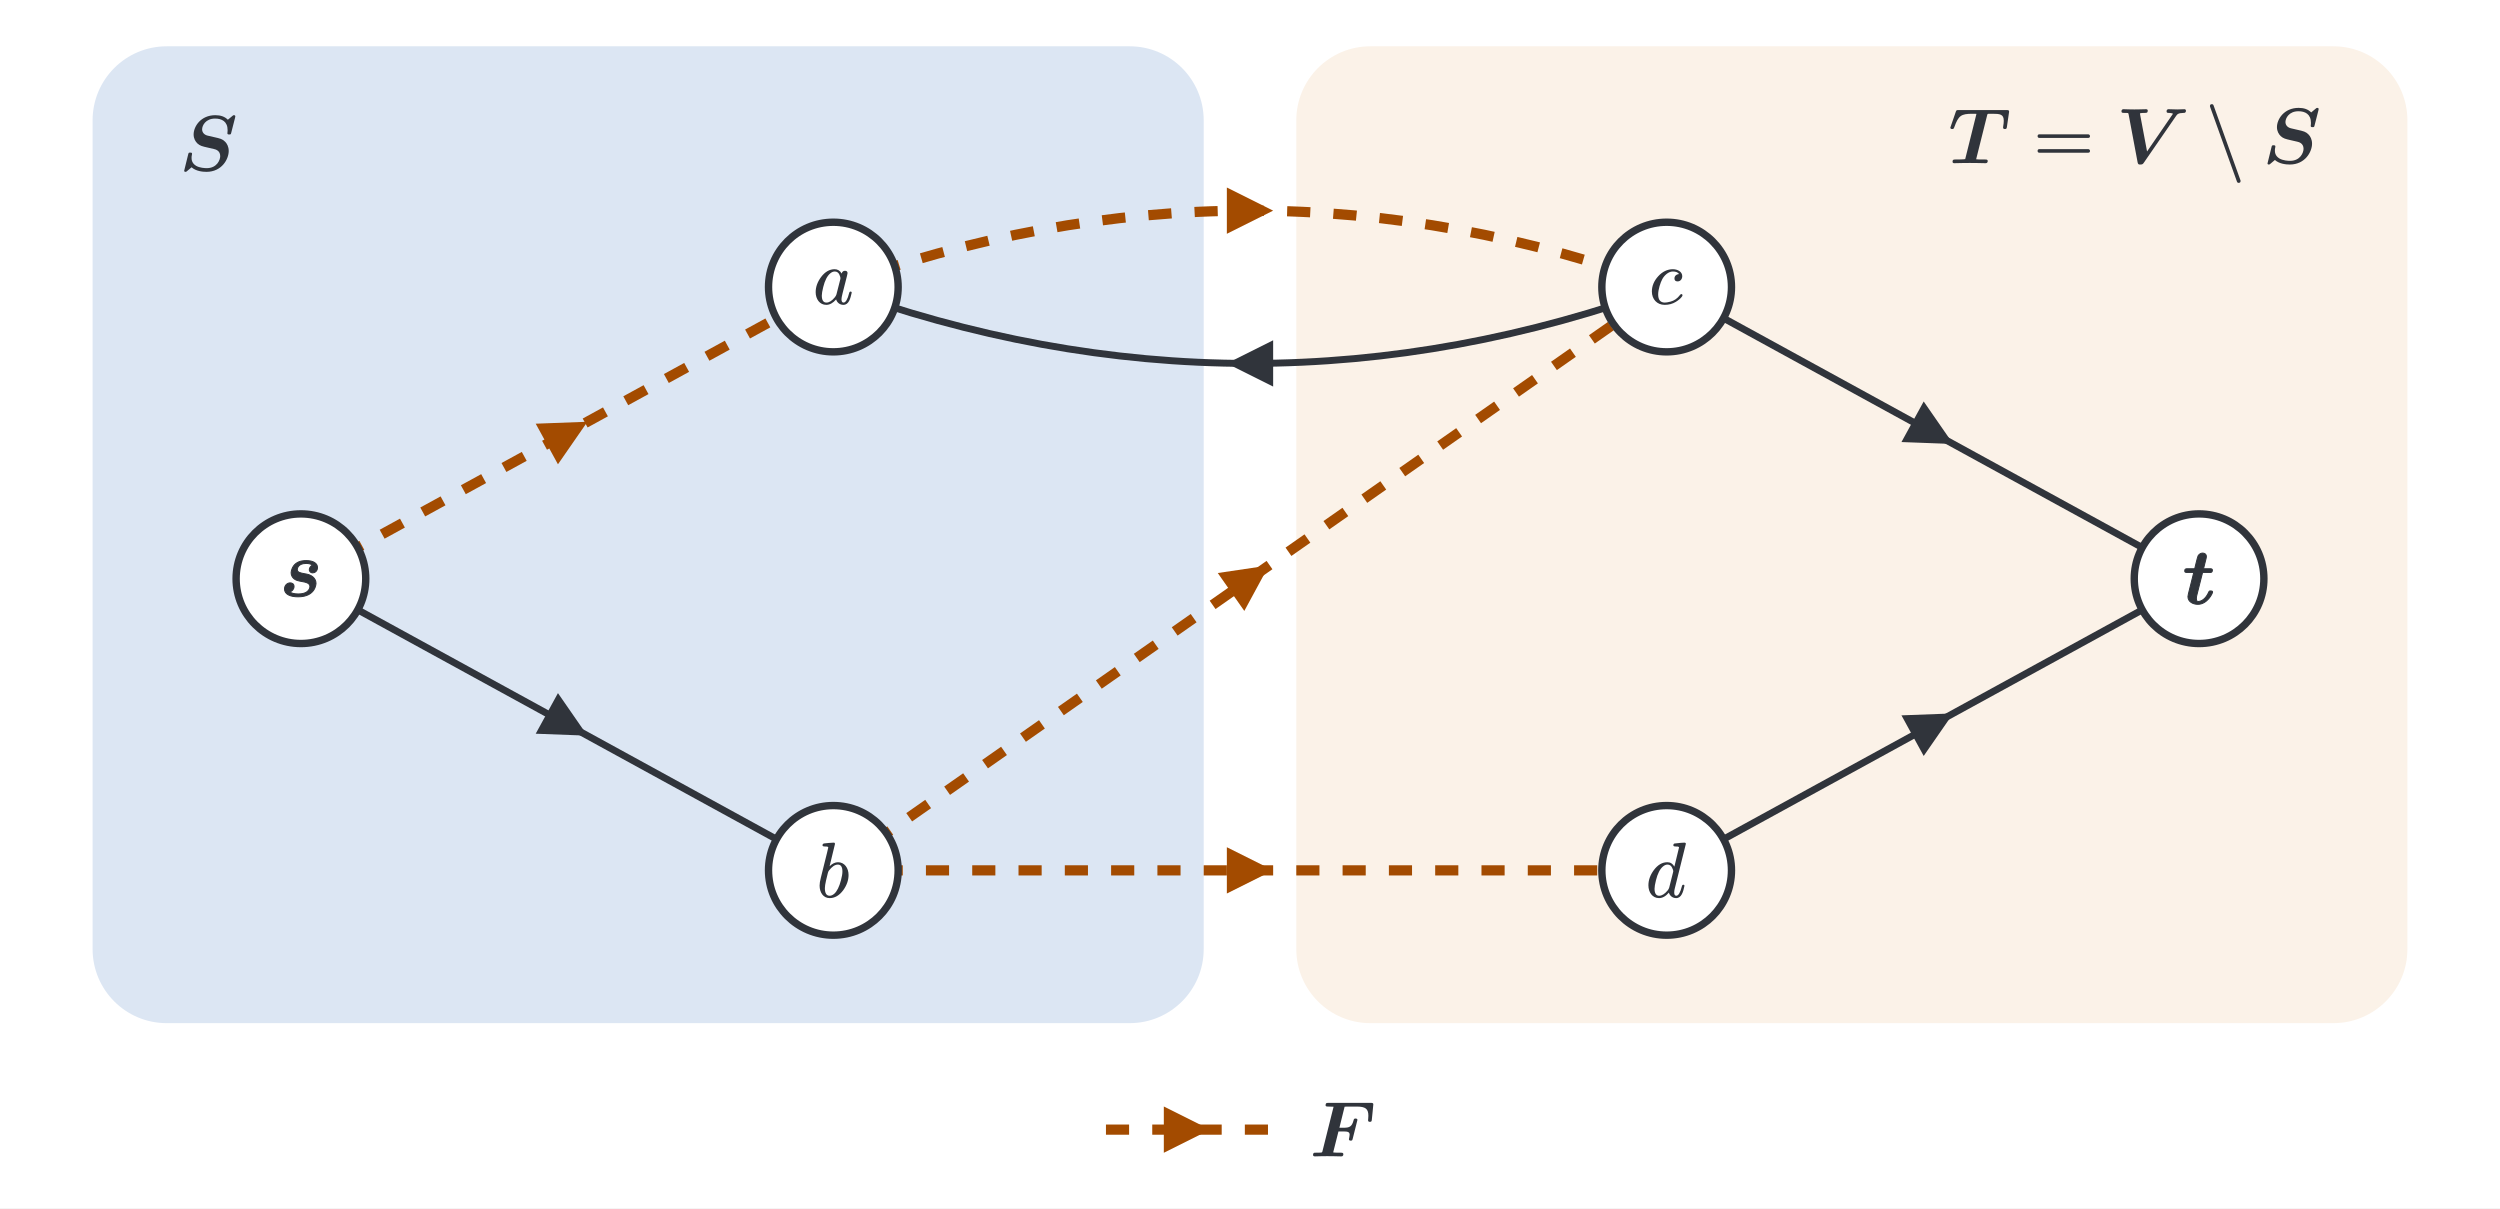
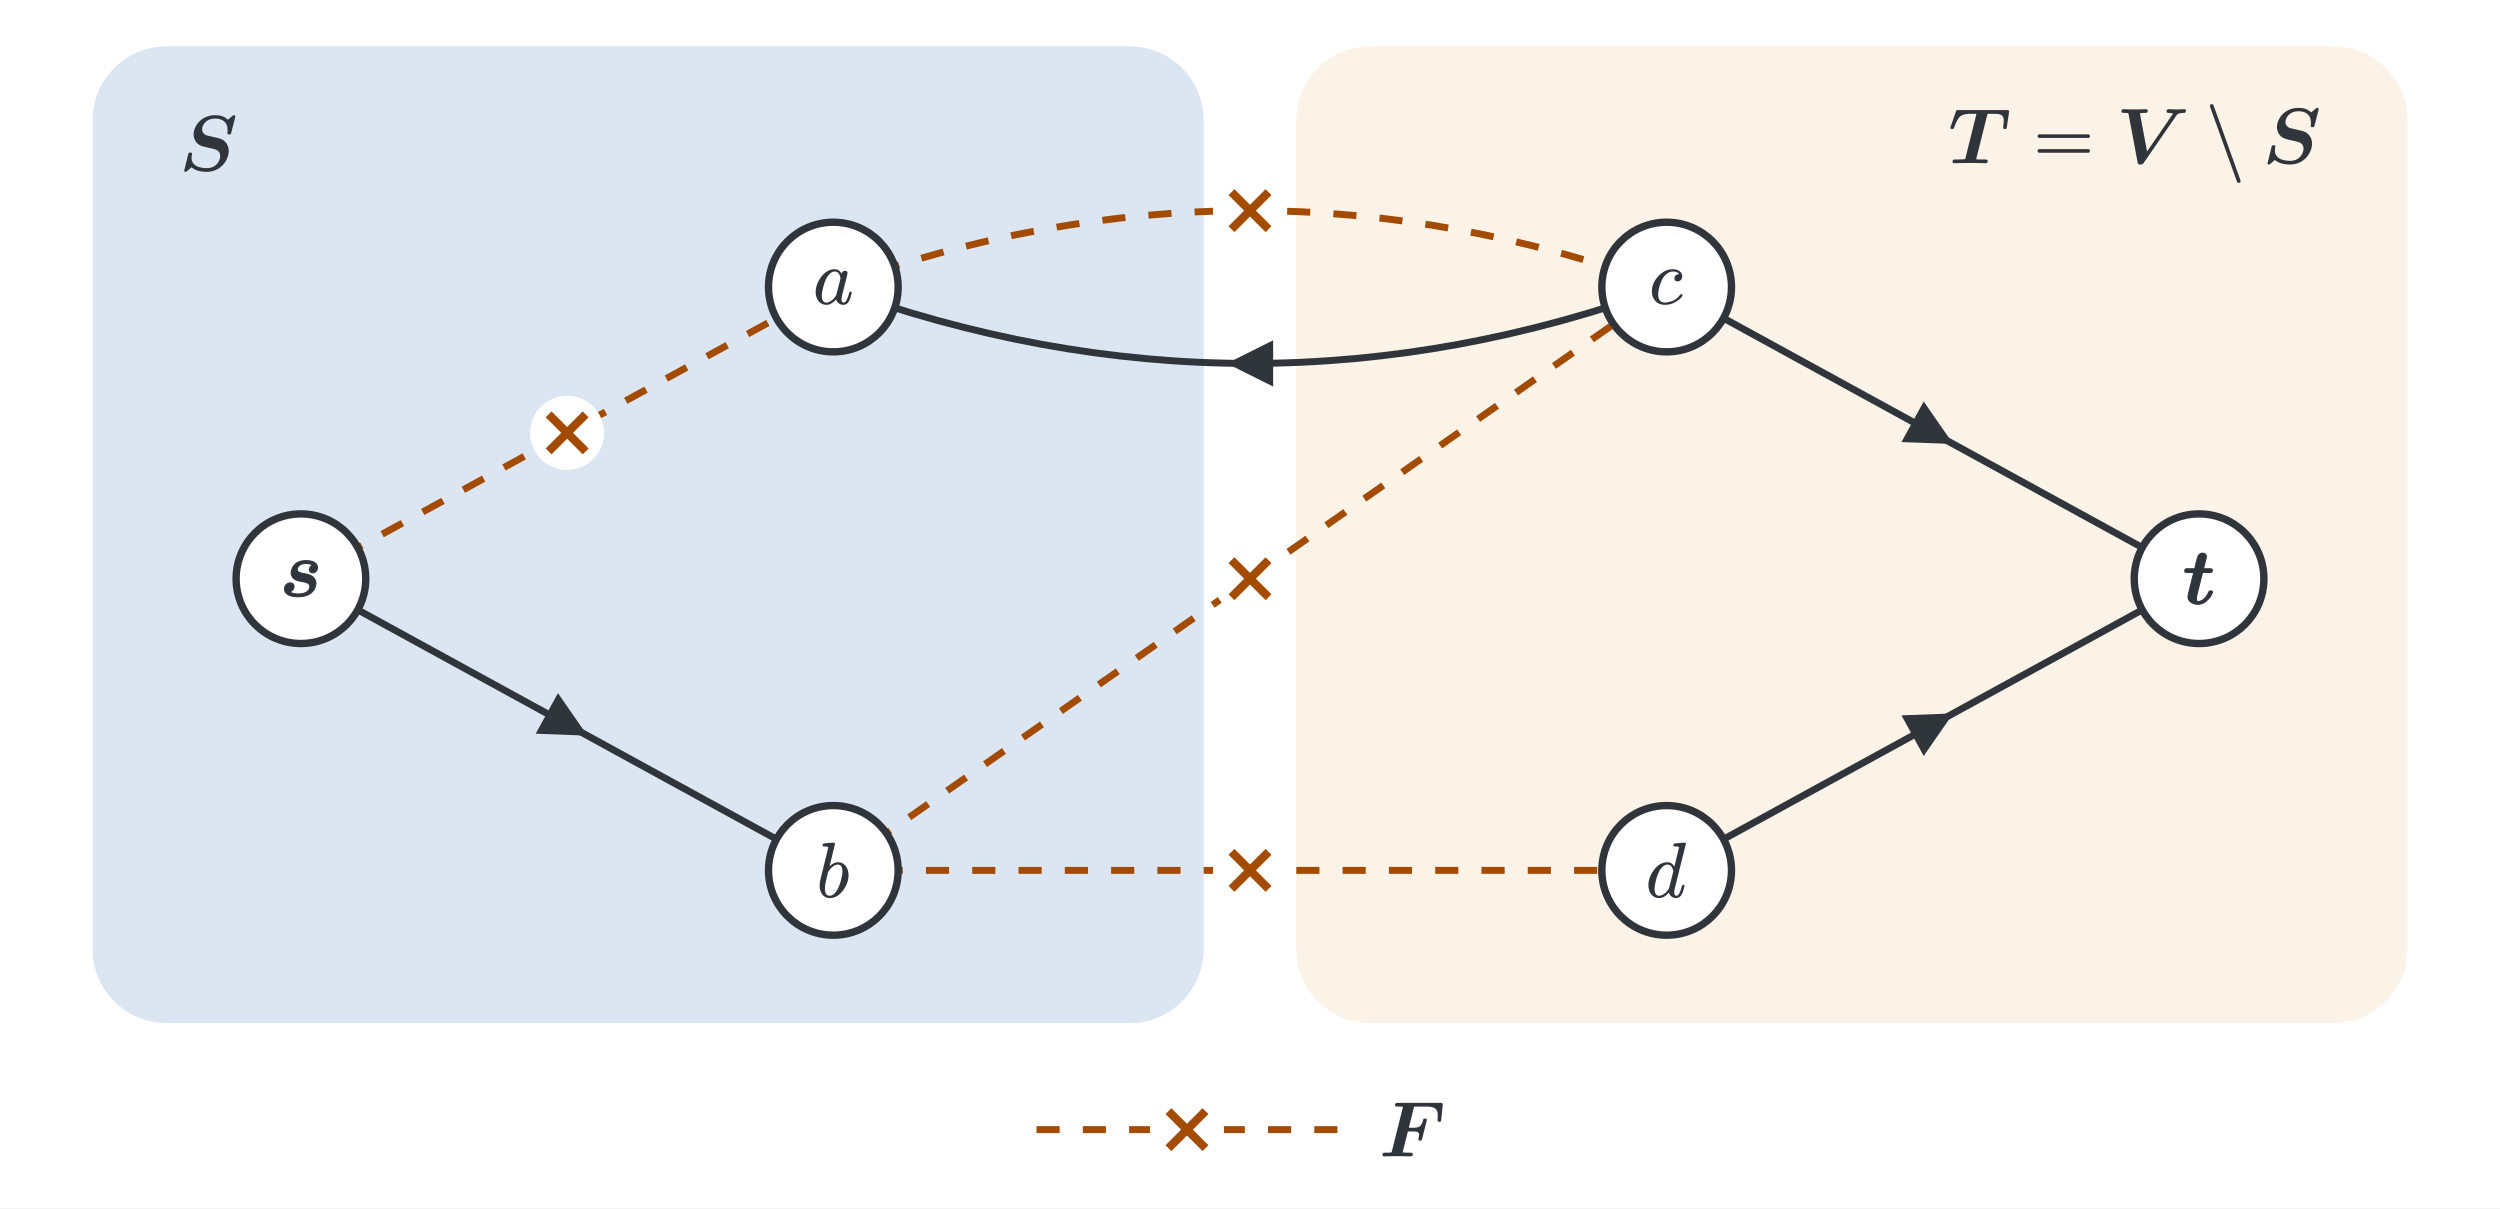
<svg xmlns="http://www.w3.org/2000/svg" xmlns:xlink="http://www.w3.org/1999/xlink" width="540" height="261" viewBox="0 0 540 261">
  <rect width="540" height="261" fill="white" />
  <defs>
    <marker id="ink" viewBox="0 0 8 8" refX="4" refY="4" markerUnits="userSpaceOnUse" markerWidth="10" markerHeight="10" orient="auto-start-reverse">
      <path d="M0,0 L8,4 L0,8 Z" fill="#30343B" />
    </marker>
    <marker id="accent" viewBox="0 0 8 8" refX="4" refY="4" markerUnits="userSpaceOnUse" markerWidth="10" markerHeight="10" orient="auto-start-reverse">
      <path d="M0,0 L8,4 L0,8 Z" fill="#A34B00" />
    </marker>
    <marker id="gray" viewBox="0 0 8 8" refX="4" refY="4" markerUnits="userSpaceOnUse" markerWidth="10" markerHeight="10" orient="auto-start-reverse">
      <path d="M0,0 L8,4 L0,8 Z" fill="#7A8088" />
    </marker>
    <marker id="blue" viewBox="0 0 8 8" refX="4" refY="4" markerUnits="userSpaceOnUse" markerWidth="10" markerHeight="10" orient="auto-start-reverse">
      <path d="M0,0 L8,4 L0,8 Z" fill="#175CD3" />
    </marker>
  </defs>
  <rect x="20" y="10" width="240" height="211" rx="16" fill="#DCE6F3" />
  <rect x="280" y="10" width="240" height="211" rx="16" fill="#FBF2E8" />
  <svg x="34.693" y="20.88" width="20.614" height="20.24" viewBox="0 0 20.614 20.24">
    <g transform="matrix(1 0 0 -1 4 15.951)">
      <use xlink:href="#label0-gC4336F4907F591DA5CF55DD2C2CE0D07" x="0" y="0" fill="#30343B" fill-rule="nonzero" />
    </g>
    <defs>
      <symbol id="label0-gC4336F4907F591DA5CF55DD2C2CE0D07" overflow="visible">
        <path d="M 0 0m 12.138 11.696c 0 0.221 -0.187 0.255 -0.306 0.255c -0.119 0 -0.153 0 -0.374 -0.204l -0.935 -0.782c -0.663 0.68 -1.564 0.986 -2.703 0.986c -3.145 0 -4.692 -2.431 -4.692 -4.165c 0 -0.901 0.408 -1.547 0.816 -1.938c 0.595 -0.527 1.003 -0.612 2.261 -0.901l 1.326 -0.306c 0.289 -0.068 1.343 -0.306 1.343 -1.53c 0 -0.816 -0.697 -2.601 -2.907 -2.601c -0.408 0 -1.53 0.051 -2.312 0.51c -0.969 0.595 -0.969 1.411 -0.969 1.751c 0 0.136 0 0.374 0.085 0.697c 0 0.051 0.017 0.17 0.017 0.17c 0 0.238 -0.238 0.238 -0.391 0.238c -0.34 0 -0.357 -0.068 -0.442 -0.391l -0.867 -3.536c 0 -0.187 0.153 -0.238 0.289 -0.238c 0.153 0 0.153 0.017 0.34 0.17c 0.051 0.034 0.697 0.595 0.969 0.816c 0.952 -0.85 2.397 -0.986 3.213 -0.986c 3.332 0 4.811 2.771 4.811 4.505c 0 0.918 -0.374 1.598 -0.765 1.989c -0.612 0.612 -1.02 0.697 -2.448 1.02l -1.326 0.306c -0.748 0.17 -1.207 0.697 -1.207 1.36c 0 0.816 0.748 2.329 2.805 2.329c 1.411 0 2.703 -0.595 2.703 -2.516c 0 -0.306 -0.051 -0.612 -0.051 -0.663c 0 -0.255 0.238 -0.255 0.408 -0.255c 0.323 0 0.34 0.034 0.425 0.374l 0.816 3.196c 0.017 0.051 0.068 0.34 0.068 0.34Z " />
      </symbol>
    </defs>
  </svg>
  <svg x="416.846" y="18.5" width="88.461" height="25.0" viewBox="0 0 88.461 25.0">
    <g transform="matrix(1 0 0 -1 4 16.75)">
      <use xlink:href="#label2-gF1469602F645076E57948AC9416FE688" x="0" y="0" fill="#30343B" fill-rule="nonzero" />
    </g>
    <g transform="matrix(1 0 0 -1 22.32222 16.75)">
      <use xlink:href="#label2-gFCE2672A5E574B60D319EA5C4EC42CE7" x="0" y="0" fill="#30343B" fill-rule="nonzero" />
    </g>
    <g transform="matrix(1 0 0 -1 40.27044 16.75)">
      <use xlink:href="#label2-g3A17C8C5AB4D7AACDF84DC96DF92BEFE" x="0" y="0" fill="#30343B" fill-rule="nonzero" />
    </g>
    <g transform="matrix(1 0 0 -1 59.56922 16.75)">
      <use xlink:href="#label2-g5A39AA4653506BD889D3AC4A1C4A7FC3" x="0" y="0" fill="#30343B" fill-rule="nonzero" />
    </g>
    <g transform="matrix(1 0 0 -1 71.847 16.75)">
      <use xlink:href="#label2-gC4336F4907F591DA5CF55DD2C2CE0D07" x="0" y="0" fill="#30343B" fill-rule="nonzero" />
    </g>
    <defs>
      <symbol id="label2-gF1469602F645076E57948AC9416FE688" overflow="visible">
        <path d="M 0 0m 13.124 11.135c 0 0.34 -0.238 0.34 -0.578 0.34h -10.319c -0.391 0 -0.493 0 -0.612 -0.34c -0.391 -1.156 -0.799 -2.295 -1.19 -3.451c 0 -0.306 0.323 -0.306 0.408 -0.306c 0.289 0 0.323 0.085 0.459 0.425c 0.884 2.482 1.479 2.873 3.893 2.873c 0.51 0 0.544 0 0.884 -0.017l -2.431 -9.775c -0.102 -0.017 -0.544 -0.085 -1.411 -0.085h -0.714c -0.323 0 -0.612 0 -0.612 -0.476c 0 -0.323 0.289 -0.323 0.408 -0.323c 0.527 0 1.071 0.034 1.615 0.034l 1.683 0.017l 1.734 -0.017c 0.544 0 1.088 -0.034 1.632 -0.034c 0.204 0 0.527 0 0.527 0.493c 0 0.306 -0.289 0.306 -0.578 0.306h -0.697c -0.408 0 -0.816 0 -1.224 0.051l 2.38 9.52c 0.068 0.272 0.085 0.289 0.408 0.306h 0.714c 1.632 0 2.465 -0.085 2.465 -1.513c 0 -0.442 -0.051 -0.748 -0.119 -1.156c 0 -0.102 -0.034 -0.306 -0.034 -0.306c 0 -0.323 0.306 -0.323 0.408 -0.323c 0.323 0 0.374 0.136 0.425 0.476Z " />
      </symbol>
      <symbol id="label2-gFCE2672A5E574B60D319EA5C4EC42CE7" overflow="visible">
        <path d="M 0 0m 11.866 6.239h -10.506c -0.272 0 -0.408 -0.136 -0.408 -0.391c 0 -0.255 0.136 -0.391 0.408 -0.391h 10.506c 0.272 0 0.408 0.136 0.408 0.391c 0 0.204 -0.187 0.391 -0.408 0.391Z m 0 -3.196h -10.506c -0.272 0 -0.408 -0.136 -0.408 -0.391c 0 -0.255 0.136 -0.391 0.408 -0.391h 10.506c 0.272 0 0.408 0.136 0.408 0.391c 0 0.221 -0.187 0.391 -0.408 0.391Z " />
      </symbol>
      <symbol id="label2-g3A17C8C5AB4D7AACDF84DC96DF92BEFE" overflow="visible">
        <path d="M 0 0m 15.045 11.356c 0 0.102 -0.085 0.306 -0.306 0.306c -0.493 0 -1.037 -0.051 -1.547 -0.051c -0.612 0 -1.275 0.051 -1.87 0.051c -0.136 0 -0.459 0 -0.459 -0.493c 0 -0.306 0.289 -0.306 0.442 -0.306c 0.085 0 0.578 0 0.952 -0.17l -5.61 -8.16l -1.496 7.956c -0.017 0.051 -0.034 0.187 -0.034 0.238c 0 0.136 0.918 0.136 1.037 0.136c 0.374 0 0.646 0 0.646 0.493c 0 0.221 -0.17 0.306 -0.374 0.306c -0.425 0 -0.867 -0.034 -1.292 -0.034l -1.241 -0.017l -1.173 0.017c -0.374 0 -0.765 0.034 -1.122 0.034c -0.153 0 -0.476 0 -0.476 -0.493c 0 -0.306 0.272 -0.306 0.629 -0.306c 0.221 0 0.425 0 0.663 -0.017c 0.187 -0.017 0.204 -0.034 0.255 -0.323l 1.938 -10.336c 0.085 -0.476 0.272 -0.476 0.595 -0.476c 0.476 0 0.561 0.119 0.782 0.442l 6.919 10.03c 0.255 0.374 0.459 0.663 1.632 0.68c 0.204 0 0.51 0 0.51 0.493Z " />
      </symbol>
      <symbol id="label2-g5A39AA4653506BD889D3AC4A1C4A7FC3" overflow="visible">
        <path d="M 0 0m 7.14 -4.25c 0.272 0 0.408 0.136 0.408 0.408c 0 0.051 0 0.102 -0.017 0.136l -5.814 16.184c -0.068 0.187 -0.187 0.272 -0.374 0.272c -0.272 0 -0.408 -0.136 -0.408 -0.408c 0 -0.051 0 -0.102 0.017 -0.136l 5.814 -16.184c 0.068 -0.187 0.187 -0.272 0.374 -0.272Z " />
      </symbol>
      <symbol id="label2-gC4336F4907F591DA5CF55DD2C2CE0D07" overflow="visible">
        <path d="M 0 0m 12.138 11.696c 0 0.221 -0.187 0.255 -0.306 0.255c -0.119 0 -0.153 0 -0.374 -0.204l -0.935 -0.782c -0.663 0.68 -1.564 0.986 -2.703 0.986c -3.145 0 -4.692 -2.431 -4.692 -4.165c 0 -0.901 0.408 -1.547 0.816 -1.938c 0.595 -0.527 1.003 -0.612 2.261 -0.901l 1.326 -0.306c 0.289 -0.068 1.343 -0.306 1.343 -1.53c 0 -0.816 -0.697 -2.601 -2.907 -2.601c -0.408 0 -1.53 0.051 -2.312 0.51c -0.969 0.595 -0.969 1.411 -0.969 1.751c 0 0.136 0 0.374 0.085 0.697c 0 0.051 0.017 0.17 0.017 0.17c 0 0.238 -0.238 0.238 -0.391 0.238c -0.34 0 -0.357 -0.068 -0.442 -0.391l -0.867 -3.536c 0 -0.187 0.153 -0.238 0.289 -0.238c 0.153 0 0.153 0.017 0.34 0.17c 0.051 0.034 0.697 0.595 0.969 0.816c 0.952 -0.85 2.397 -0.986 3.213 -0.986c 3.332 0 4.811 2.771 4.811 4.505c 0 0.918 -0.374 1.598 -0.765 1.989c -0.612 0.612 -1.02 0.697 -2.448 1.02l -1.326 0.306c -0.748 0.17 -1.207 0.697 -1.207 1.36c 0 0.816 0.748 2.329 2.805 2.329c 1.411 0 2.703 -0.595 2.703 -2.516c 0 -0.306 -0.051 -0.612 -0.051 -0.663c 0 -0.255 0.238 -0.255 0.408 -0.255c 0.323 0 0.34 0.034 0.425 0.374l 0.816 3.196c 0.017 0.051 0.068 0.34 0.068 0.34Z " />
      </symbol>
    </defs>
  </svg>
-   <path d="M65,125 L122.5,93.5 L180,62" fill="none" stroke="#A34B00" stroke-width="2.2" stroke-dasharray="5 5" marker-mid="url(#accent)" />
+   <path d="M65,125 L122.5,93.5 L180,62" fill="none" stroke="#A34B00" stroke-width="1.5" stroke-dasharray="5 5" />
+   <circle cx="122.5" cy="93.5" r="8" fill="white" />
+   <path d="M118.5,89.5 l8,8 M118.5,97.5 l8,-8" fill="none" stroke="#A34B00" stroke-width="1.8" />
  <path d="M65,125 L122.5,156.5 L180,188" fill="none" stroke="#30343B" stroke-width="1.5" marker-mid="url(#ink)" />
-   <path d="M180,62 Q225.0,45.5 270.0,45.5 Q315.0,45.5 360,62" fill="none" stroke="#A34B00" stroke-width="2.2" stroke-dasharray="5 5" marker-mid="url(#accent)" />
-   <path d="M180,188 L270.0,125.0 L360,62" fill="none" stroke="#A34B00" stroke-width="2.2" stroke-dasharray="5 5" marker-mid="url(#accent)" />
-   <path d="M180,188 L270.0,188.0 L360,188" fill="none" stroke="#A34B00" stroke-width="2.2" stroke-dasharray="5 5" marker-mid="url(#accent)" />
+   <path d="M180,62 Q225.0,45.5 270.0,45.5 Q315.0,45.5 360,62" fill="none" stroke="#A34B00" stroke-width="1.5" stroke-dasharray="5 5" />
+   <circle cx="270.0" cy="45.5" r="8" fill="white" />
+   <path d="M266.0,41.5 l8,8 M266.0,49.5 l8,-8" fill="none" stroke="#A34B00" stroke-width="1.8" />
+   <path d="M180,188 L270.0,125.0 L360,62" fill="none" stroke="#A34B00" stroke-width="1.5" stroke-dasharray="5 5" />
+   <circle cx="270.0" cy="125.0" r="8" fill="white" />
+   <path d="M266.0,121.0 l8,8 M266.0,129.0 l8,-8" fill="none" stroke="#A34B00" stroke-width="1.8" />
+   <path d="M180,188 L270.0,188.0 L360,188" fill="none" stroke="#A34B00" stroke-width="1.5" stroke-dasharray="5 5" />
+   <circle cx="270.0" cy="188.0" r="8" fill="white" />
+   <path d="M266.0,184.0 l8,8 M266.0,192.0 l8,-8" fill="none" stroke="#A34B00" stroke-width="1.8" />
  <path d="M360,62 Q315.0,78.5 270.0,78.5 Q225.0,78.5 180,62" fill="none" stroke="#30343B" stroke-width="1.5" marker-mid="url(#ink)" />
  <path d="M360,62 L417.5,93.5 L475,125" fill="none" stroke="#30343B" stroke-width="1.5" marker-mid="url(#ink)" />
  <path d="M360,188 L417.5,156.5 L475,125" fill="none" stroke="#30343B" stroke-width="1.5" marker-mid="url(#ink)" />
  <circle cx="65" cy="125" r="14" fill="white" stroke="#30343B" stroke-width="1.6" />
  <svg x="56.486" y="117.09" width="17.027" height="15.82" viewBox="0 0 17.027 15.82">
    <g stroke="#30343B" stroke-width="0.22" stroke-linejoin="round">
      <g transform="matrix(1 0 0 -1 4 11.684)">
        <use xlink:href="#label7-g8F264EE635129DAFCE72C4EF0A179E0A" x="0" y="0" fill="#30343B" fill-rule="nonzero" />
      </g>
      <defs>
        <symbol id="label7-g8F264EE635129DAFCE72C4EF0A179E0A" overflow="visible">
          <path d="M 0 0m 8.092 6.188c 0 0.901 -0.901 1.496 -2.431 1.496c -0.493 0 -1.445 -0.034 -2.227 -0.629c -0.765 -0.578 -1.037 -1.564 -1.037 -1.989c 0 -0.51 0.238 -0.986 0.612 -1.292c 0.476 -0.374 0.765 -0.425 1.921 -0.646c 0.51 -0.085 1.53 -0.272 1.53 -1.037c 0 -0.068 0 -1.615 -2.533 -1.615c -0.833 0 -1.462 0.17 -1.836 0.442c 0.578 0.17 0.935 0.663 0.935 1.173c 0 0.612 -0.493 0.782 -0.833 0.782c -0.578 0 -1.224 -0.476 -1.224 -1.326c 0 -1.105 1.19 -1.683 2.924 -1.683c 3.876 0 3.876 2.924 3.876 2.924c 0 0.578 -0.289 1.037 -0.68 1.377c -0.527 0.459 -1.173 0.578 -1.768 0.68c -0.935 0.17 -1.598 0.289 -1.598 0.918c 0 0 0 1.309 1.904 1.309c 0.34 0 0.952 -0.034 1.411 -0.374c -0.561 -0.221 -0.714 -0.731 -0.714 -0.969c 0 -0.442 0.357 -0.697 0.731 -0.697c 0.408 0 1.037 0.34 1.037 1.156Z " />
        </symbol>
      </defs>
    </g>
  </svg>
  <circle cx="180" cy="62" r="14" fill="white" stroke="#30343B" stroke-width="1.6" />
  <svg x="171.504" y="54.15" width="16.993" height="15.701" viewBox="0 0 16.993 15.701">
    <g transform="matrix(1 0 0 -1 4 11.514)">
      <use xlink:href="#label8-g8B8E492036F9002C1E0F97539F966A96" x="0" y="0" fill="#30343B" fill-rule="nonzero" />
    </g>
    <defs>
      <symbol id="label8-g8B8E492036F9002C1E0F97539F966A96" overflow="visible">
        <path d="M 0 0m 8.466 2.448c 0 0.153 -0.085 0.238 -0.272 0.238c -0.136 0 -0.238 -0.119 -0.289 -0.357c -0.34 -1.343 -0.748 -2.023 -1.207 -2.023c -0.289 0 -0.442 0.238 -0.442 0.714c 0 0.221 0.068 0.629 0.221 1.224l 0.969 3.825c 0.085 0.323 0.119 0.51 0.119 0.595c 0 0.34 -0.187 0.51 -0.561 0.51c -0.357 0 -0.595 -0.204 -0.714 -0.595c -0.357 0.629 -0.867 0.935 -1.513 0.935c -1.105 0 -2.074 -0.561 -2.924 -1.683c -0.782 -1.054 -1.173 -2.142 -1.173 -3.281c 0 -1.479 0.867 -2.737 2.295 -2.737c 0.731 0 1.445 0.391 2.125 1.173c 0.187 -0.646 0.765 -1.173 1.564 -1.173c 1.173 0 1.53 1.377 1.802 2.635Z m -2.669 3.91c 0.153 -0.357 0.238 -0.595 0.238 -0.748c 0 -0.068 -0.017 -0.153 -0.034 -0.272l -0.833 -3.264c -0.051 -0.187 -0.17 -0.391 -0.323 -0.595c -0.629 -0.782 -1.241 -1.173 -1.836 -1.173c -0.663 0 -1.003 0.51 -1.003 1.513c 0 0.408 0.102 1.02 0.306 1.836c 0.357 1.445 0.867 2.414 1.496 2.941c 0.34 0.289 0.663 0.425 0.986 0.425c 0.459 0 0.799 -0.221 1.003 -0.663Z " />
      </symbol>
    </defs>
  </svg>
  <circle cx="180" cy="188" r="14" fill="white" stroke="#30343B" stroke-width="1.6" />
  <svg x="172.234" y="178.007" width="15.531" height="19.985" viewBox="0 0 15.531 19.985">
    <g transform="matrix(1 0 0 -1 4 15.798)">
      <use xlink:href="#label9-g8991BC61255C3779796A4E6043EDF25B" x="0" y="0" fill="#30343B" fill-rule="nonzero" />
    </g>
    <defs>
      <symbol id="label9-g8991BC61255C3779796A4E6043EDF25B" overflow="visible">
        <path d="M 0 0m 4.777 7.565c -0.612 0 -1.224 -0.289 -1.819 -0.867l 1.173 4.845c -0.034 0.153 -0.085 0.255 -0.289 0.255c -0.561 0 -1.802 -0.153 -2.023 -0.17c -0.255 -0.034 -0.391 -0.153 -0.391 -0.408c 0 -0.17 0.153 -0.255 0.476 -0.255c 0.323 0 0.765 0.017 0.765 -0.221c 0 -0.068 -0.085 -0.408 -0.238 -1.037l -1.36 -5.474c -0.187 -0.714 -0.272 -1.292 -0.272 -1.717c 0 -1.462 0.782 -2.703 2.176 -2.703c 1.105 0 2.074 0.561 2.924 1.7c 0.765 1.054 1.156 2.159 1.156 3.298c 0 1.479 -0.867 2.754 -2.278 2.754Z m -0.034 -0.51c 0.663 0 0.986 -0.51 0.986 -1.513c 0 -0.459 -0.102 -1.071 -0.306 -1.836c -0.374 -1.445 -0.867 -2.431 -1.462 -2.958c -0.34 -0.289 -0.663 -0.425 -0.986 -0.425c -0.697 0 -1.037 0.544 -1.037 1.632c 0 0.374 0.085 0.935 0.255 1.683l 0.374 1.53c 0.051 0.255 0.136 0.442 0.238 0.578c 0.663 0.867 1.309 1.309 1.938 1.309Z " />
      </symbol>
    </defs>
  </svg>
  <circle cx="360" cy="62" r="14" fill="white" stroke="#30343B" stroke-width="1.6" />
  <svg x="352.107" y="54.15" width="15.786" height="15.701" viewBox="0 0 15.786 15.701">
    <g transform="matrix(1 0 0 -1 4 11.514)">
      <use xlink:href="#label10-gCB95B2953B584C2D05F5AAD22DAD8856" x="0" y="0" fill="#30343B" fill-rule="nonzero" />
    </g>
    <defs>
      <symbol id="label10-gCB95B2953B584C2D05F5AAD22DAD8856" overflow="visible">
        <path d="M 0 0m 5.576 5.525c 0 -0.425 0.221 -0.646 0.68 -0.646c 0.612 0 1.003 0.527 1.003 1.139c 0 0.952 -1.003 1.496 -2.023 1.496c -1.173 0 -2.244 -0.51 -3.162 -1.513c -0.918 -1.003 -1.377 -2.108 -1.377 -3.298c 0 -1.666 1.105 -2.89 2.771 -2.89c 0.901 0 1.7 0.221 2.397 0.646c 0.578 0.357 1.003 0.714 1.275 1.071c 0.119 0.153 0.17 0.272 0.17 0.323c 0 0.187 -0.085 0.289 -0.272 0.289c -0.085 0 -0.17 -0.068 -0.272 -0.204c -0.561 -0.748 -1.258 -1.224 -2.057 -1.428c -0.527 -0.136 -0.918 -0.204 -1.207 -0.204c -0.969 0 -1.445 0.595 -1.445 1.768c 0 1.054 0.493 2.584 0.901 3.315c 0.408 0.748 1.275 1.632 2.278 1.632c 0.646 0 1.088 -0.187 1.326 -0.544c -0.527 -0.051 -0.986 -0.391 -0.986 -0.952Z " />
      </symbol>
    </defs>
  </svg>
  <circle cx="360" cy="188" r="14" fill="white" stroke="#30343B" stroke-width="1.6" />
  <svg x="351.376" y="178.007" width="17.248" height="19.985" viewBox="0 0 17.248 19.985">
    <g transform="matrix(1 0 0 -1 4 15.798)">
      <use xlink:href="#label11-gC25C5E3CBD71D7DEE8687C98D3A6D1F6" x="0" y="0" fill="#30343B" fill-rule="nonzero" />
    </g>
    <defs>
      <symbol id="label11-gC25C5E3CBD71D7DEE8687C98D3A6D1F6" overflow="visible">
        <path d="M 0 0m 7.293 10.744l -1.003 -4.131c -0.357 0.629 -0.85 0.952 -1.513 0.952c -1.105 0 -2.074 -0.561 -2.924 -1.7c -0.782 -1.054 -1.173 -2.159 -1.173 -3.298c 0 -1.496 0.867 -2.754 2.295 -2.754c 0.731 0 1.445 0.391 2.125 1.19c 0.187 -0.646 0.765 -1.19 1.564 -1.19c 1.173 0 1.547 1.394 1.802 2.652c 0 0.153 -0.085 0.238 -0.255 0.238c -0.153 0 -0.255 -0.119 -0.306 -0.357c -0.34 -1.343 -0.748 -2.023 -1.207 -2.023c -0.289 0 -0.442 0.238 -0.442 0.697c 0 0.255 0.034 0.527 0.102 0.799l 2.414 9.724v 0.068c -0.051 0.119 -0.153 0.187 -0.289 0.187c -0.391 0 -1.105 -0.068 -2.125 -0.187c -0.187 -0.017 -0.289 -0.153 -0.289 -0.391c 0 -0.17 0.153 -0.255 0.459 -0.255c 0.323 0 0.765 0.017 0.765 -0.221Z m -1.496 -4.352c 0.17 -0.357 0.255 -0.595 0.255 -0.748c -0.017 -0.068 -0.034 -0.153 -0.051 -0.272l -0.833 -3.298c -0.051 -0.187 -0.17 -0.391 -0.323 -0.595c -0.629 -0.765 -1.241 -1.156 -1.836 -1.156c -0.663 0 -1.003 0.51 -1.003 1.513c 0 0.408 0.102 1.02 0.306 1.836c 0.357 1.445 0.867 2.431 1.496 2.958c 0.34 0.289 0.663 0.425 0.986 0.425c 0.459 0 0.799 -0.221 1.003 -0.663Z " />
      </symbol>
    </defs>
  </svg>
  <circle cx="475" cy="125" r="14" fill="white" stroke="#30343B" stroke-width="1.6" />
  <svg x="467.473" y="115.466" width="15.055" height="19.067" viewBox="0 0 15.055 19.067">
    <g stroke="#30343B" stroke-width="0.22" stroke-linejoin="round">
      <g transform="matrix(1 0 0 -1 4 14.931)">
        <use xlink:href="#label12-g84C84027261F6F2805F293353012BC99" x="0" y="0" fill="#30343B" fill-rule="nonzero" />
      </g>
      <defs>
        <symbol id="label12-g84C84027261F6F2805F293353012BC99" overflow="visible">
          <path d="M 0 0m 6.443 2.516c 0 0.238 -0.255 0.238 -0.408 0.238c -0.289 0 -0.306 -0.017 -0.425 -0.272c -0.646 -1.462 -1.598 -2.006 -2.261 -2.006c -0.153 0 -0.408 0 -0.408 0.629c 0 0.323 0.051 0.51 0.102 0.731l 1.241 4.913h 1.513c 0.34 0 0.374 0 0.459 0.085c 0.102 0.068 0.153 0.306 0.153 0.408c 0 0.306 -0.289 0.306 -0.561 0.306h -1.36l 0.544 2.193c 0.068 0.272 0.068 0.374 0.068 0.442c 0 0.544 -0.442 0.748 -0.799 0.748c -0.255 0 -0.714 -0.119 -0.986 -0.595c -0.068 -0.136 -0.272 -0.918 -0.391 -1.394c -0.068 -0.289 -0.068 -0.323 -0.34 -1.394h -1.53c -0.34 0 -0.629 0 -0.629 -0.493c 0 -0.306 0.272 -0.306 0.578 -0.306h 1.377l -0.969 -3.876c -0.119 -0.442 -0.289 -1.156 -0.289 -1.343c 0 -1.105 1.088 -1.666 2.142 -1.666c 2.023 0 3.179 2.363 3.179 2.652Z " />
        </symbol>
      </defs>
    </g>
  </svg>
-   <path d="M238.886 244 H256.385 H273.885" stroke="#A34B00" stroke-width="2.2" stroke-dasharray="5 5" marker-mid="url(#accent)" />
-   <svg x="278.885" y="234.22" width="22.229" height="19.56" viewBox="0 0 22.229 19.56">
+   <path d="M223.886 244 H288.885" fill="none" stroke="#A34B00" stroke-width="1.5" stroke-dasharray="5 5" />
+   <circle cx="256.385" cy="244" r="8" fill="white" />
+   <path d="M252.385,240 l8,8 M252.385,248 l8,-8" fill="none" stroke="#A34B00" stroke-width="1.8" />
+   <svg x="293.885" y="234.22" width="22.229" height="19.56" viewBox="0 0 22.229 19.56">
    <g transform="matrix(1 0 0 -1 4 15.56)">
      <use xlink:href="#label14-g19472AE699E4A9B2441A399C45AEF84C" x="0" y="0" fill="#30343B" fill-rule="nonzero" />
    </g>
    <defs>
      <symbol id="label14-g19472AE699E4A9B2441A399C45AEF84C" overflow="visible">
        <path d="M 0 0m 8.483 3.706c 0 -0.255 0.221 -0.306 0.391 -0.306c 0.323 0 0.34 0.102 0.425 0.408l 0.952 3.791c 0.068 0.221 0.068 0.272 0.068 0.272c 0 0.306 -0.34 0.306 -0.408 0.306c -0.323 0 -0.357 -0.119 -0.442 -0.442c -0.34 -1.292 -0.867 -1.547 -2.091 -1.547h -0.952l 1.122 4.539c 0.221 0.034 0.408 0.034 0.578 0.034h 2.023c 1.938 0 2.533 -0.493 2.533 -1.989c 0 -0.408 -0.068 -0.918 -0.068 -0.986c 0 -0.323 0.323 -0.323 0.408 -0.323c 0.357 0 0.374 0.17 0.408 0.476c 0.102 1.105 0.238 2.193 0.323 3.315c 0 0.306 -0.289 0.306 -0.561 0.306h -9.146c -0.357 0 -0.374 -0.017 -0.459 -0.085c -0.119 -0.085 -0.153 -0.408 -0.153 -0.408c 0 -0.306 0.238 -0.306 0.697 -0.306c 0.357 0 0.68 -0.017 1.037 -0.034l -2.397 -9.588c -0.068 -0.272 -0.085 -0.289 -0.391 -0.323c -0.289 -0.017 -0.629 -0.017 -0.901 -0.017c -0.442 0 -0.476 0 -0.544 -0.034c -0.204 -0.119 -0.204 -0.391 -0.204 -0.459c 0 0 0 -0.306 0.374 -0.306c 0.425 0 0.867 0.034 1.292 0.034l 1.377 0.017l 1.53 -0.017c 0.493 0 0.986 -0.034 1.462 -0.034c 0.204 0 0.51 0 0.51 0.493c 0 0.306 -0.289 0.306 -0.561 0.306h -0.561c -0.646 0 -0.901 0.034 -1.071 0.068l 1.139 4.522h 1.105c 1.02 0 1.309 -0.17 1.309 -0.731c 0 -0.255 -0.119 -0.731 -0.153 -0.952Z " />
      </symbol>
    </defs>
  </svg>
</svg>
